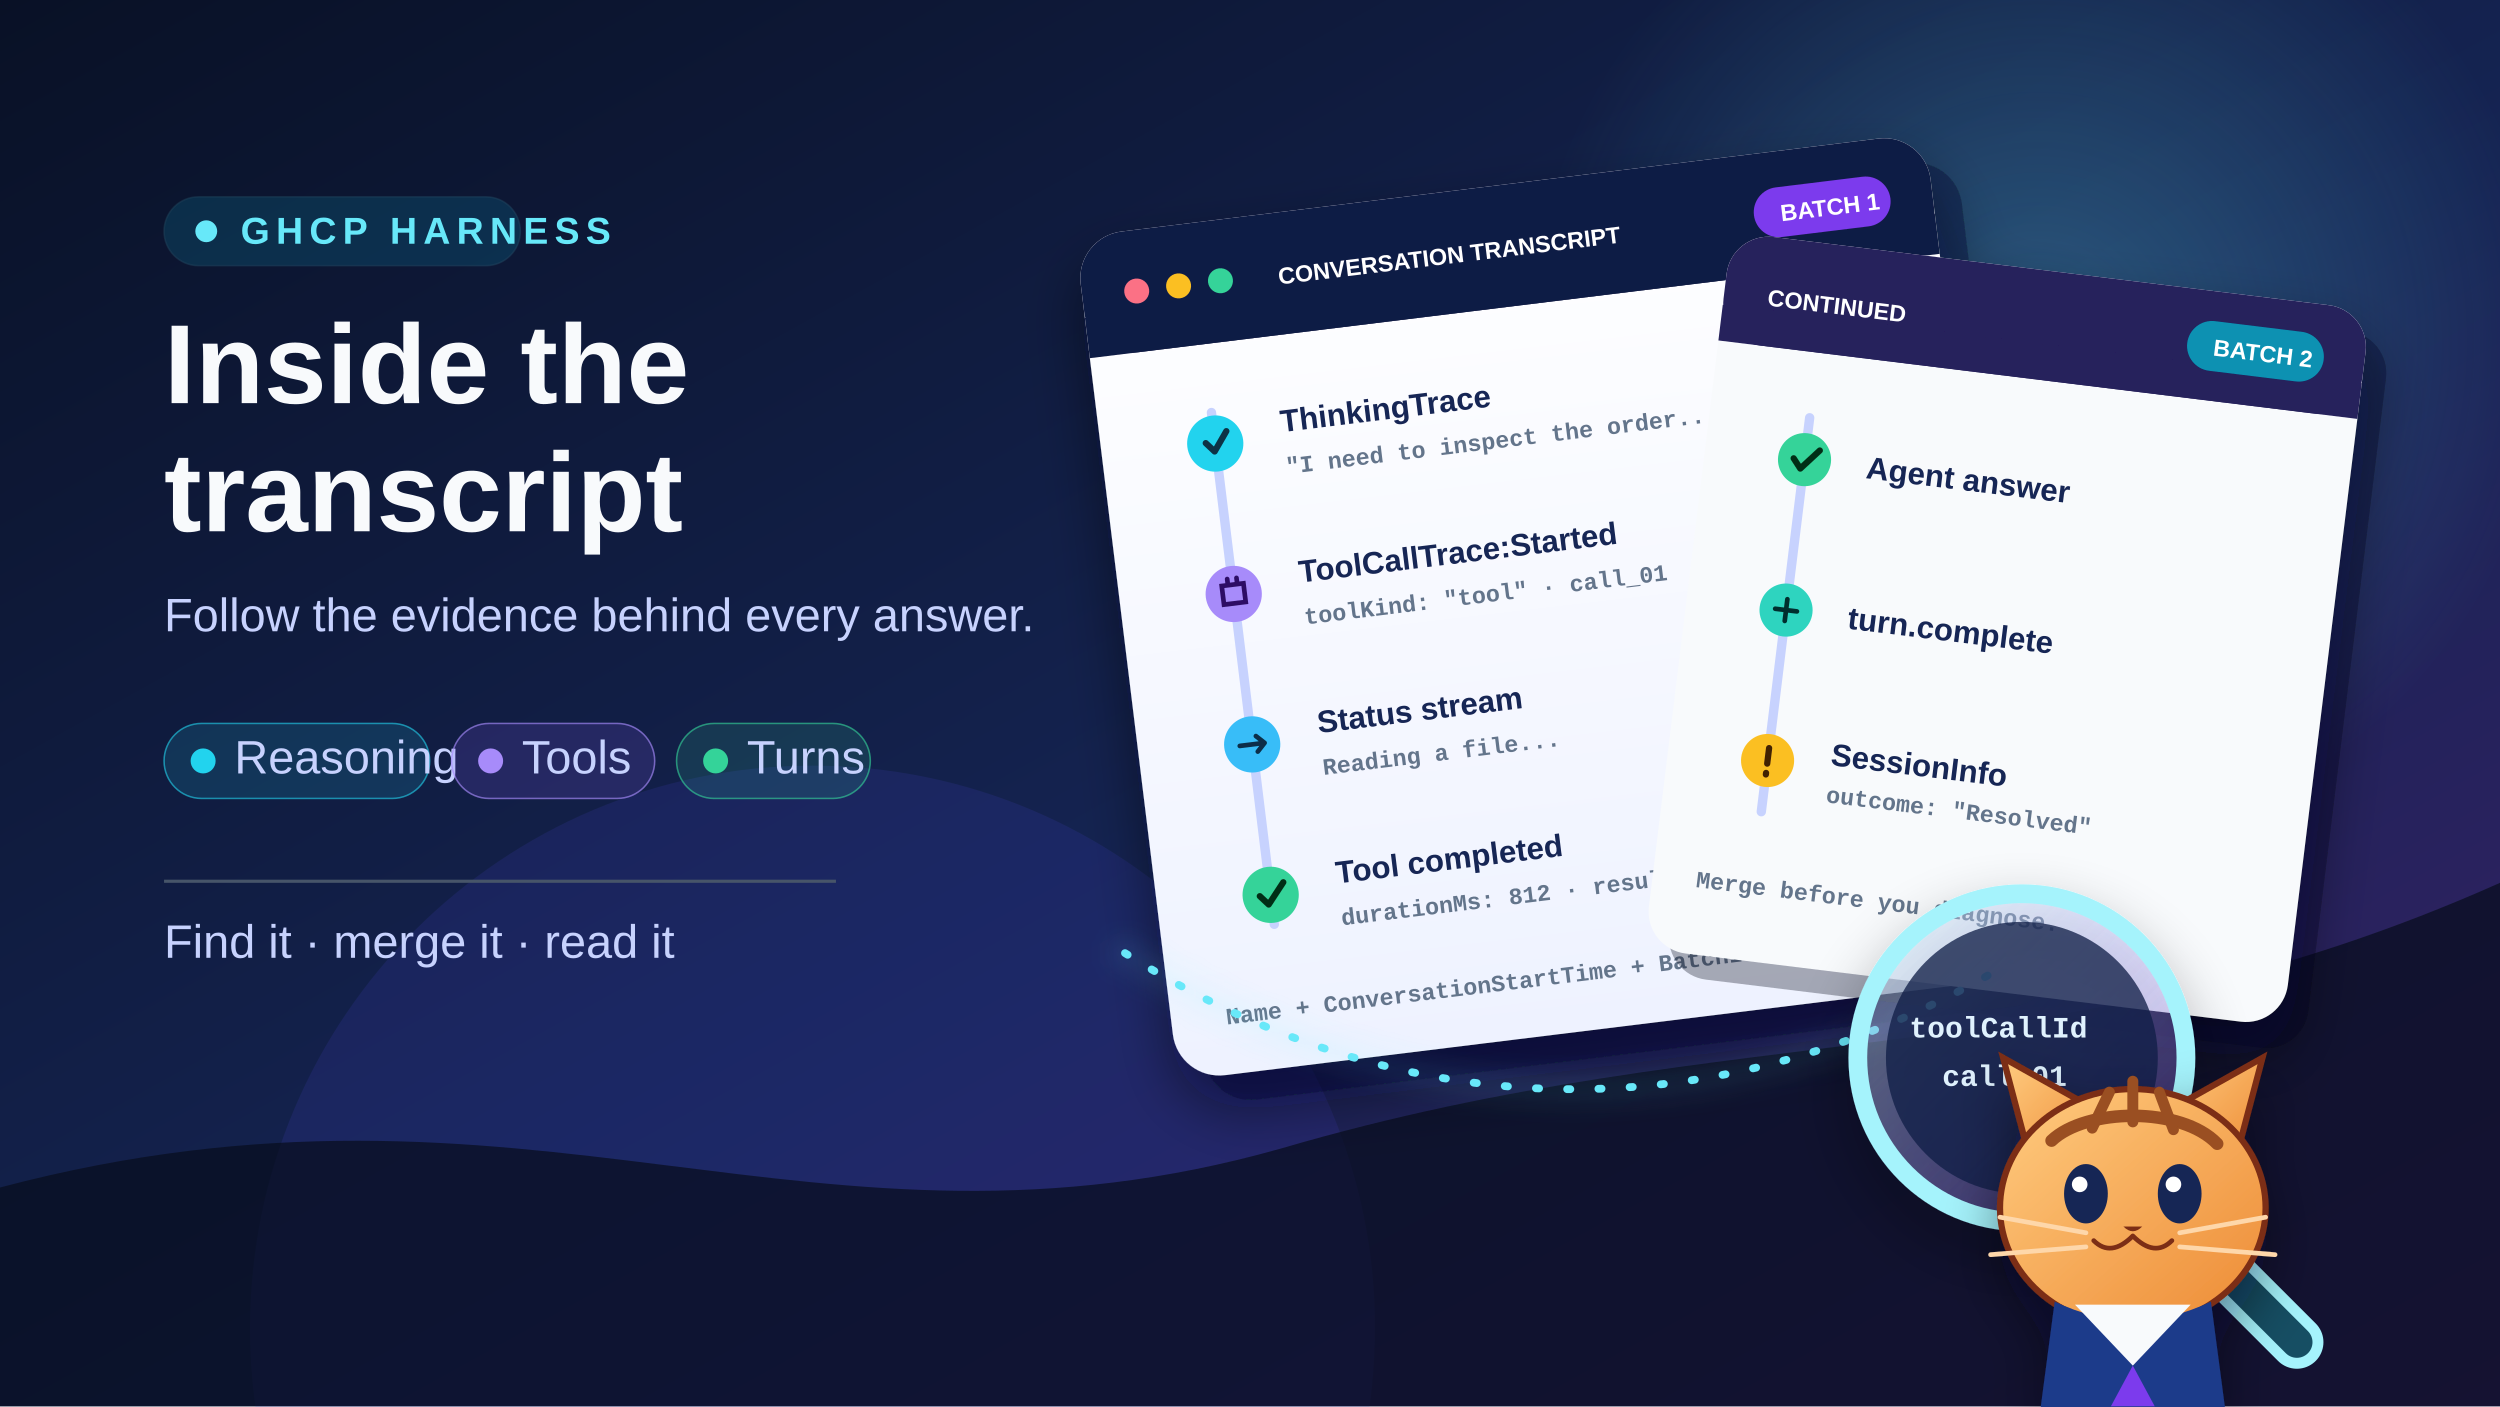
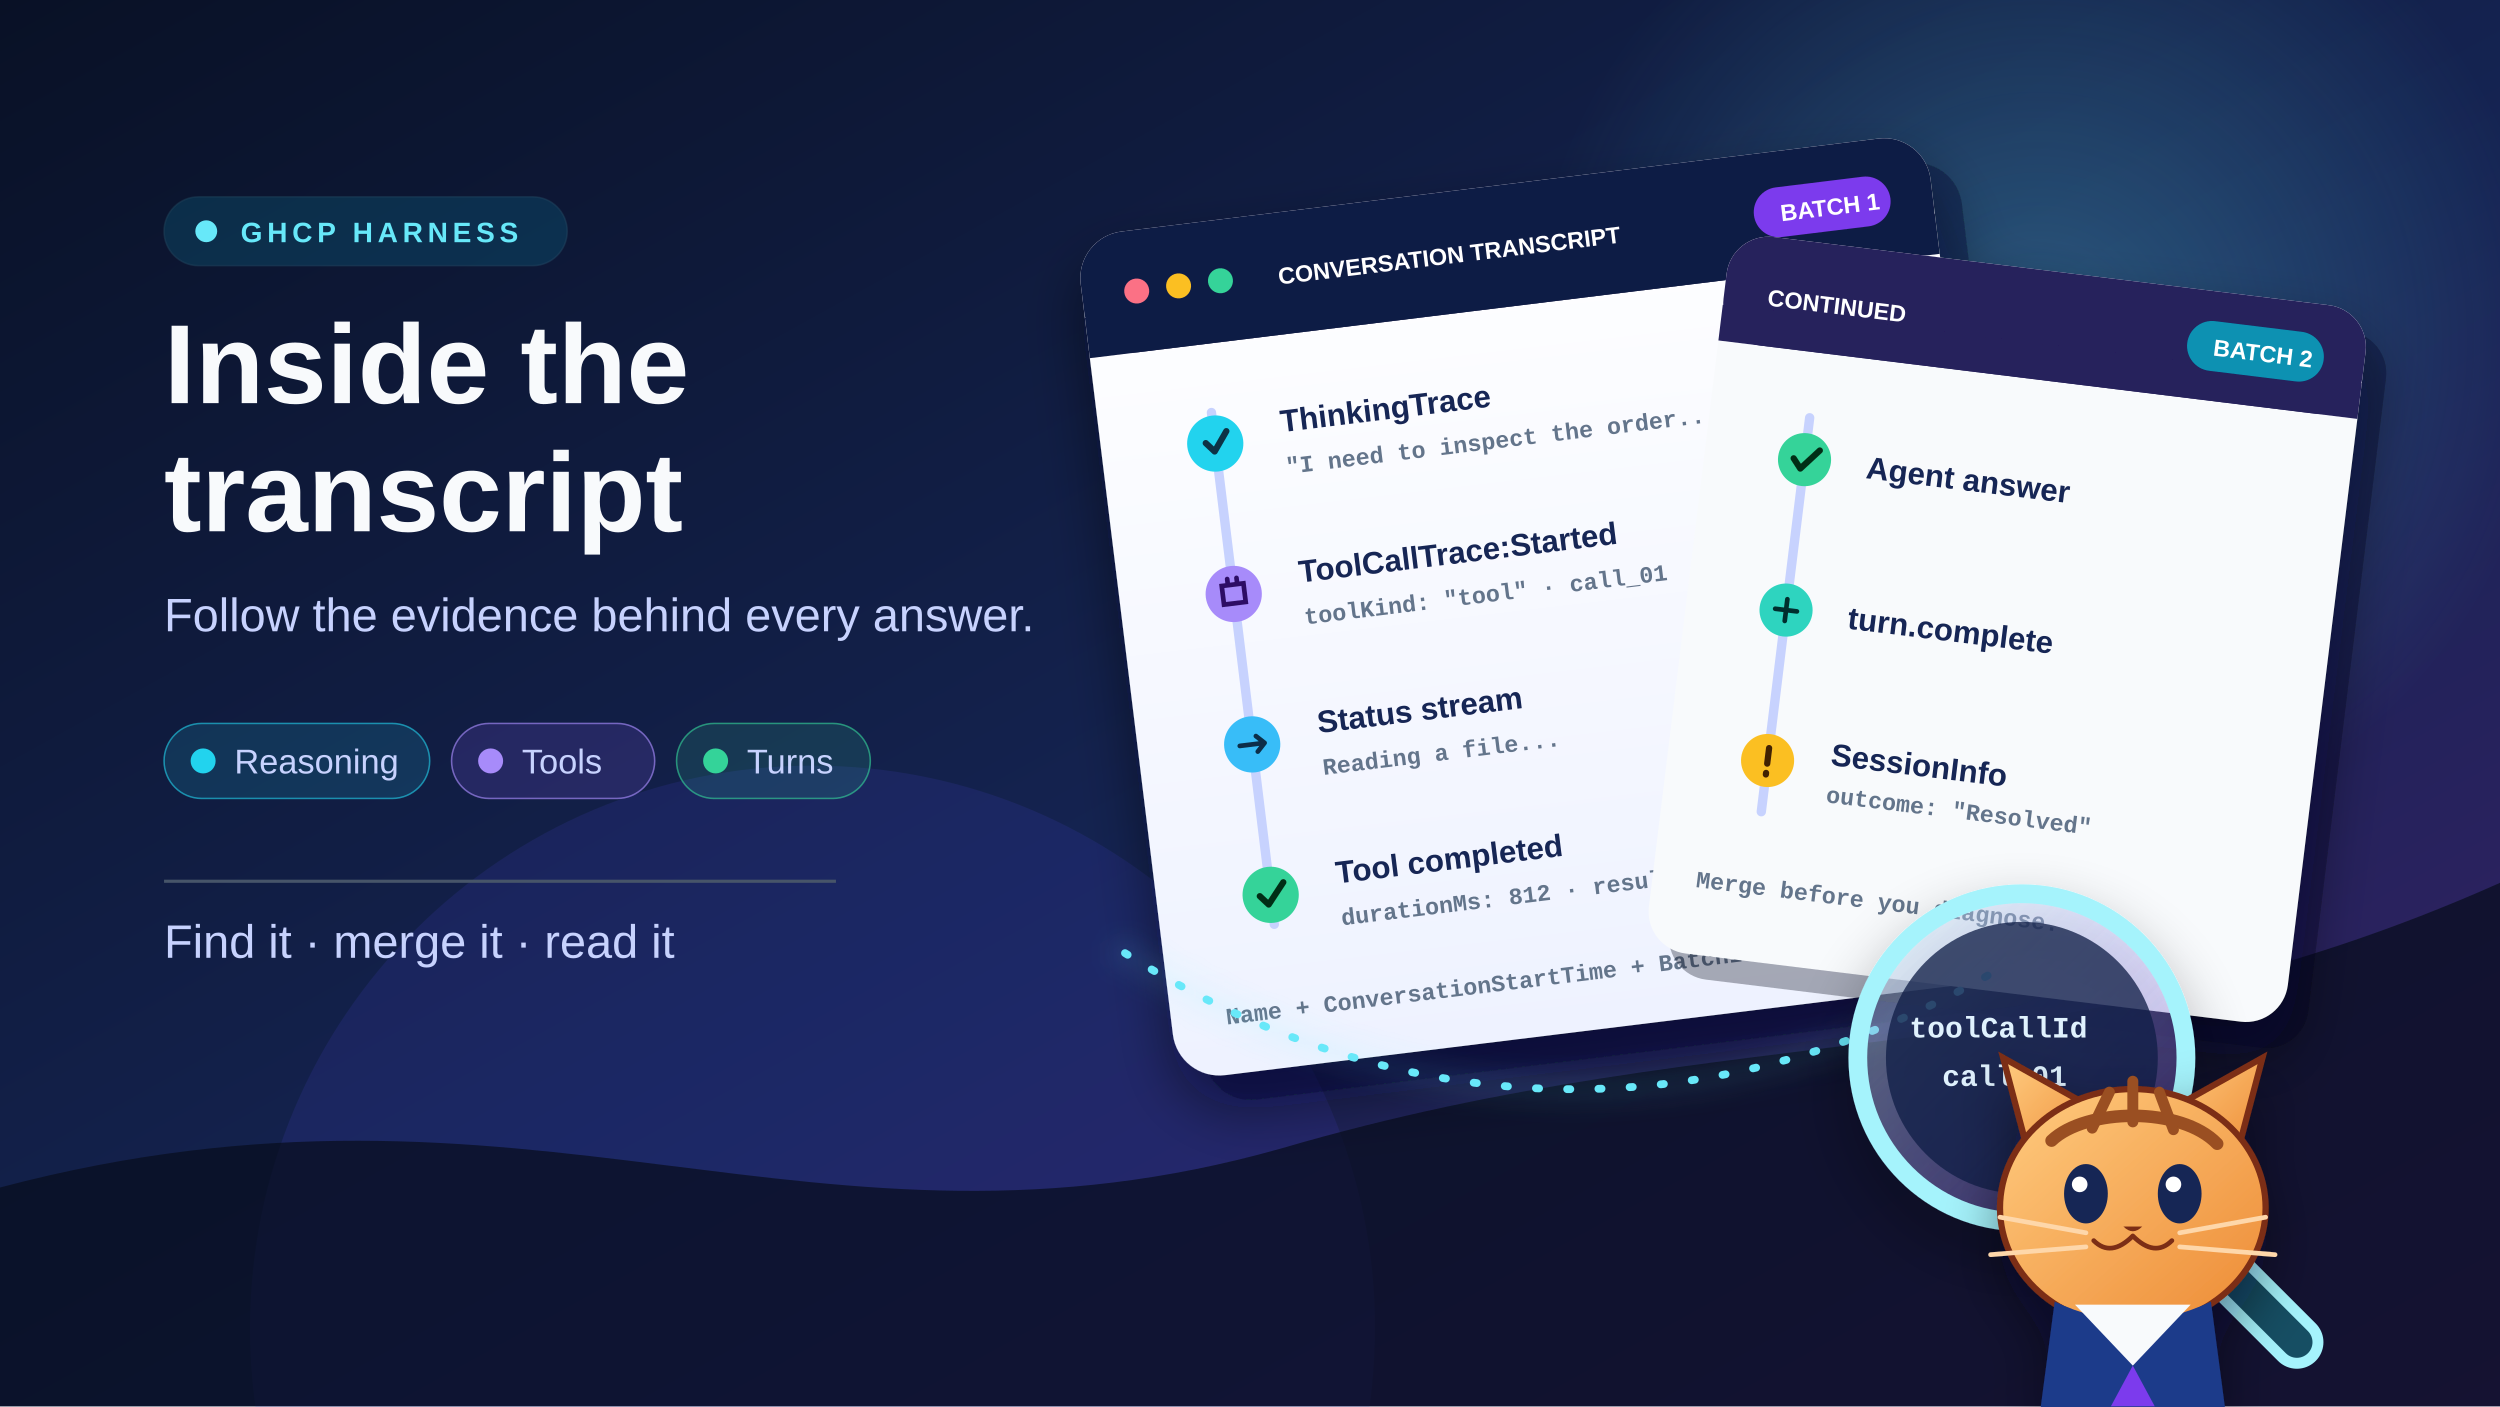
<svg xmlns="http://www.w3.org/2000/svg" width="1600" height="900" viewBox="0 0 1600 900" role="img" aria-labelledby="title desc">
  <defs>
    <linearGradient id="background" x1="0" y1="0" x2="1" y2="1">
      <stop offset="0" stop-color="#091126" />
      <stop offset="0.55" stop-color="#152453" />
      <stop offset="1" stop-color="#392067" />
    </linearGradient>
    <radialGradient id="glow" cx="50%" cy="50%" r="50%">
      <stop offset="0" stop-color="#67e8f9" stop-opacity="0.8" />
      <stop offset="1" stop-color="#67e8f9" stop-opacity="0" />
    </radialGradient>
    <linearGradient id="paper" x1="0" y1="0" x2="0" y2="1">
      <stop offset="0" stop-color="#ffffff" />
      <stop offset="1" stop-color="#eef2ff" />
    </linearGradient>
    <linearGradient id="lens" x1="0" y1="0" x2="1" y2="1">
      <stop offset="0" stop-color="#cffafe" stop-opacity="0.38" />
      <stop offset="1" stop-color="#8b5cf6" stop-opacity="0.24" />
    </linearGradient>
    <linearGradient id="cat" x1="0" y1="0" x2="1" y2="1">
      <stop offset="0" stop-color="#ffcc80" />
      <stop offset="1" stop-color="#ed8a34" />
    </linearGradient>
    <filter id="shadow" x="-30%" y="-30%" width="160%" height="180%">
      <feDropShadow dx="0" dy="18" stdDeviation="18" flood-color="#030712" flood-opacity="0.45" />
    </filter>
    <filter id="softGlow" x="-100%" y="-100%" width="300%" height="300%">
      <feGaussianBlur stdDeviation="9" result="blur" />
      <feMerge>
        <feMergeNode in="blur" />
        <feMergeNode in="SourceGraphic" />
      </feMerge>
    </filter>
    <style>
      .eyebrow { font: 700 24px "Segoe UI", Arial, sans-serif; letter-spacing: 4px; fill: #67e8f9; }
+       .badge { font: 700 18px "Segoe UI", Arial, sans-serif; letter-spacing: 3px; fill: #67e8f9; }
      .headline { font: 750 72px "Segoe UI", Arial, sans-serif; fill: #f8fafc; }
      .subhead { font: 400 30px "Segoe UI", Arial, sans-serif; fill: #c7d2fe; }
+       .chip { font: 500 22px "Segoe UI", Arial, sans-serif; fill: #c7d2fe; }
      .event { font: 700 20px "Segoe UI", Arial, sans-serif; fill: #172554; }
      .detail { font: 600 15px Consolas, "Courier New", monospace; fill: #64748b; }
      .batch { font: 700 15px "Segoe UI", Arial, sans-serif; fill: #ffffff; }
      .lensText { font: 700 19px Consolas, "Courier New", monospace; fill: #e0f2fe; }
    </style>
  </defs>
  <rect width="1600" height="900" fill="url(#background)" />
  <circle cx="1305" cy="218" r="330" fill="url(#glow)" opacity="0.34" />
  <circle cx="520" cy="850" r="360" fill="#4f46e5" opacity="0.13" />
  <path d="M0 760 C340 670 520 820 820 735 C1110 650 1320 690 1600 565 V900 H0 Z" fill="#070d1d" opacity="0.72" />
  <g transform="translate(105 126)">
-     <rect width="228" height="44" rx="22" fill="#0891b2" opacity="0.2" stroke="#67e8f9" stroke-opacity="0.55" />
+     <rect width="258" height="44" rx="22" fill="#0891b2" opacity="0.2" stroke="#67e8f9" stroke-opacity="0.55" />
    <circle cx="27" cy="22" r="7" fill="#67e8f9" />
-     <text x="49" y="30" class="eyebrow" font-size="18" letter-spacing="2">GHCP HARNESS</text>
+     <text x="49" y="29" class="badge">GHCP HARNESS</text>
    <text x="0" y="132" class="headline">Inside the</text>
    <text x="0" y="214" class="headline">transcript</text>
    <text x="0" y="278" class="subhead">Follow the evidence behind every answer.</text>
    <g transform="translate(0 337)">
      <rect width="170" height="48" rx="24" fill="#22d3ee" fill-opacity="0.14" stroke="#22d3ee" stroke-opacity="0.6" />
      <circle cx="25" cy="24" r="8" fill="#22d3ee" />
-       <text x="45" y="32" class="subhead" font-size="22">Reasoning</text>
+       <text x="45" y="32" class="chip">Reasoning</text>
      <rect x="184" width="130" height="48" rx="24" fill="#8b5cf6" fill-opacity="0.17" stroke="#a78bfa" stroke-opacity="0.65" />
      <circle cx="209" cy="24" r="8" fill="#a78bfa" />
-       <text x="229" y="32" class="subhead" font-size="22">Tools</text>
+       <text x="229" y="32" class="chip">Tools</text>
      <rect x="328" width="124" height="48" rx="24" fill="#34d399" fill-opacity="0.14" stroke="#34d399" stroke-opacity="0.62" />
      <circle cx="353" cy="24" r="8" fill="#34d399" />
-       <text x="373" y="32" class="subhead" font-size="22">Turns</text>
+       <text x="373" y="32" class="chip">Turns</text>
    </g>
    <path d="M0 438 H430" stroke="#475569" stroke-width="2" />
    <text x="0" y="487" class="subhead" font-size="22">Find it  ·  merge it  ·  read it</text>
  </g>
  <g filter="url(#shadow)">
    <g transform="translate(720 115) rotate(-7 285 280)">
      <rect x="18" y="18" width="548" height="544" rx="30" fill="#0b1224" opacity="0.35" />
      <rect width="548" height="544" rx="30" fill="url(#paper)" />
      <rect width="548" height="78" rx="30" fill="#111c45" />
      <path d="M0 52 H548 V78 H0 Z" fill="#111c45" />
      <circle cx="35" cy="39" r="8" fill="#fb7185" />
      <circle cx="62" cy="39" r="8" fill="#fbbf24" />
      <circle cx="89" cy="39" r="8" fill="#34d399" />
      <text x="126" y="46" class="batch">CONVERSATION TRANSCRIPT</text>
      <rect x="433" y="23" width="88" height="32" rx="16" fill="#7c3aed" />
      <text x="450" y="45" class="batch">BATCH 1</text>
      <line x1="73" y1="122" x2="73" y2="452" stroke="#c7d2fe" stroke-width="6" stroke-linecap="round" />
      <g transform="translate(73 142)">
        <circle r="18" fill="#22d3ee" />
        <path d="M-6 -1 L-1 5 L8 -7" fill="none" stroke="#083344" stroke-width="4" stroke-linecap="round" stroke-linejoin="round" />
        <text x="43" y="-2" class="event">ThinkingTrace</text>
        <text x="43" y="25" class="detail">"I need to inspect the order..."</text>
      </g>
      <g transform="translate(73 239)">
        <circle r="18" fill="#a78bfa" />
        <path d="M-7 -6 H7 V6 H-7 Z M-3 -10 V-6 M3 -10 V-6" fill="none" stroke="#2e1065" stroke-width="3" stroke-linecap="round" />
        <text x="43" y="-2" class="event">ToolCallTrace:Started</text>
        <text x="43" y="25" class="detail">toolKind: "tool"  ·  call_01</text>
      </g>
      <g transform="translate(73 336)">
        <circle r="18" fill="#38bdf8" />
        <path d="M-8 0 H8 M3 -5 L8 0 L3 5" fill="none" stroke="#082f49" stroke-width="3" stroke-linecap="round" stroke-linejoin="round" />
        <text x="43" y="-2" class="event">Status stream</text>
        <text x="43" y="25" class="detail">Reading a file...</text>
      </g>
      <g transform="translate(73 433)">
        <circle r="18" fill="#34d399" />
        <path d="M-7 0 L-2 6 L9 -7" fill="none" stroke="#052e16" stroke-width="4" stroke-linecap="round" stroke-linejoin="round" />
        <text x="43" y="-2" class="event">Tool completed</text>
        <text x="43" y="25" class="detail">durationMs: 812  ·  result</text>
      </g>
      <path d="M404 505 H492" stroke="#cbd5e1" stroke-width="3" stroke-linecap="round" />
      <text x="35" y="512" class="detail">Name + ConversationStartTime + BatchId</text>
    </g>
    <g transform="translate(1078 172) rotate(7 208 236)">
      <rect x="15" y="15" width="412" height="462" rx="27" fill="#020617" opacity="0.32" />
      <rect width="412" height="462" rx="27" fill="#f8fafc" />
      <rect width="412" height="70" rx="27" fill="#25205b" />
      <path d="M0 47 H412 V70 H0 Z" fill="#25205b" />
      <text x="28" y="44" class="batch">CONTINUED</text>
      <rect x="298" y="19" width="88" height="32" rx="16" fill="#0891b2" />
      <text x="315" y="41" class="batch">BATCH 2</text>
      <line x1="64" y1="112" x2="64" y2="366" stroke="#c7d2fe" stroke-width="6" stroke-linecap="round" />
      <g transform="translate(64 139)">
        <circle r="17" fill="#34d399" />
        <path d="M-7 0 L-2 6 L9 -7" fill="none" stroke="#052e16" stroke-width="4" stroke-linecap="round" stroke-linejoin="round" />
        <text x="40" y="7" class="event">Agent answer</text>
      </g>
      <g transform="translate(64 236)">
        <circle r="17" fill="#2dd4bf" />
        <path d="M-7 0 H7 M0 -7 V7" fill="none" stroke="#042f2e" stroke-width="3" stroke-linecap="round" />
        <text x="40" y="7" class="event">turn.complete</text>
      </g>
      <g transform="translate(64 333)">
        <circle r="17" fill="#fbbf24" />
        <path d="M0 -8 V2 M0 8 V9" fill="none" stroke="#422006" stroke-width="4" stroke-linecap="round" />
        <text x="40" y="-2" class="event">SessionInfo</text>
        <text x="40" y="22" class="detail">outcome: "Resolved"</text>
      </g>
      <text x="28" y="419" class="detail">Merge before you diagnose.</text>
    </g>
  </g>
  <path d="M720 610 C890 718 1090 730 1278 621" fill="none" stroke="#67e8f9" stroke-width="5" stroke-linecap="round" stroke-dasharray="2 18" filter="url(#softGlow)" />
  <g transform="translate(1140 557)">
    <circle cx="154" cy="120" r="105" fill="url(#lens)" stroke="#a5f3fc" stroke-width="12" filter="url(#shadow)" />
    <circle cx="154" cy="120" r="87" fill="#0f1d46" fill-opacity="0.76" />
    <text x="82" y="107" class="lensText">toolCallId</text>
    <text x="103" y="138" class="lensText">call_01</text>
    <path d="M226 198 L330 302" stroke="#a5f3fc" stroke-width="34" stroke-linecap="round" />
    <path d="M226 198 L330 302" stroke="#164e63" stroke-width="20" stroke-linecap="round" />
  </g>
  <g transform="translate(1270 669)" filter="url(#shadow)">
    <path d="M30 76 L12 8 L78 45 Z" fill="url(#cat)" stroke="#7c2d12" stroke-width="4" />
    <path d="M160 76 L178 8 L112 45 Z" fill="url(#cat)" stroke="#7c2d12" stroke-width="4" />
    <ellipse cx="95" cy="104" rx="85" ry="76" fill="url(#cat)" stroke="#7c2d12" stroke-width="4" />
    <path d="M43 61 C65 40 126 39 149 63" fill="none" stroke="#9a4f20" stroke-width="8" stroke-linecap="round" />
    <path d="M69 53 L80 30 M95 49 V23 M121 54 L112 30" stroke="#9a4f20" stroke-width="7" stroke-linecap="round" />
    <ellipse cx="65" cy="95" rx="14" ry="19" fill="#172554" />
    <ellipse cx="125" cy="95" rx="14" ry="19" fill="#172554" />
    <circle cx="61" cy="89" r="5" fill="#ffffff" />
    <circle cx="121" cy="89" r="5" fill="#ffffff" />
    <path d="M89 116 Q95 122 101 116" fill="#7c2d12" />
    <path d="M95 122 Q81 136 70 125 M95 122 Q109 136 120 125" fill="none" stroke="#7c2d12" stroke-width="3" stroke-linecap="round" />
    <path d="M65 120 L10 110 M65 129 L4 134 M125 120 L180 110 M125 129 L186 134" stroke="#fed7aa" stroke-width="3" stroke-linecap="round" />
    <path d="M45 164 Q95 188 145 164 L154 232 H36 Z" fill="#1e3a8a" />
    <path d="M58 166 L95 205 L132 166" fill="#f8fafc" />
    <path d="M95 205 L81 231 H109 Z" fill="#7c3aed" />
  </g>
</svg>
